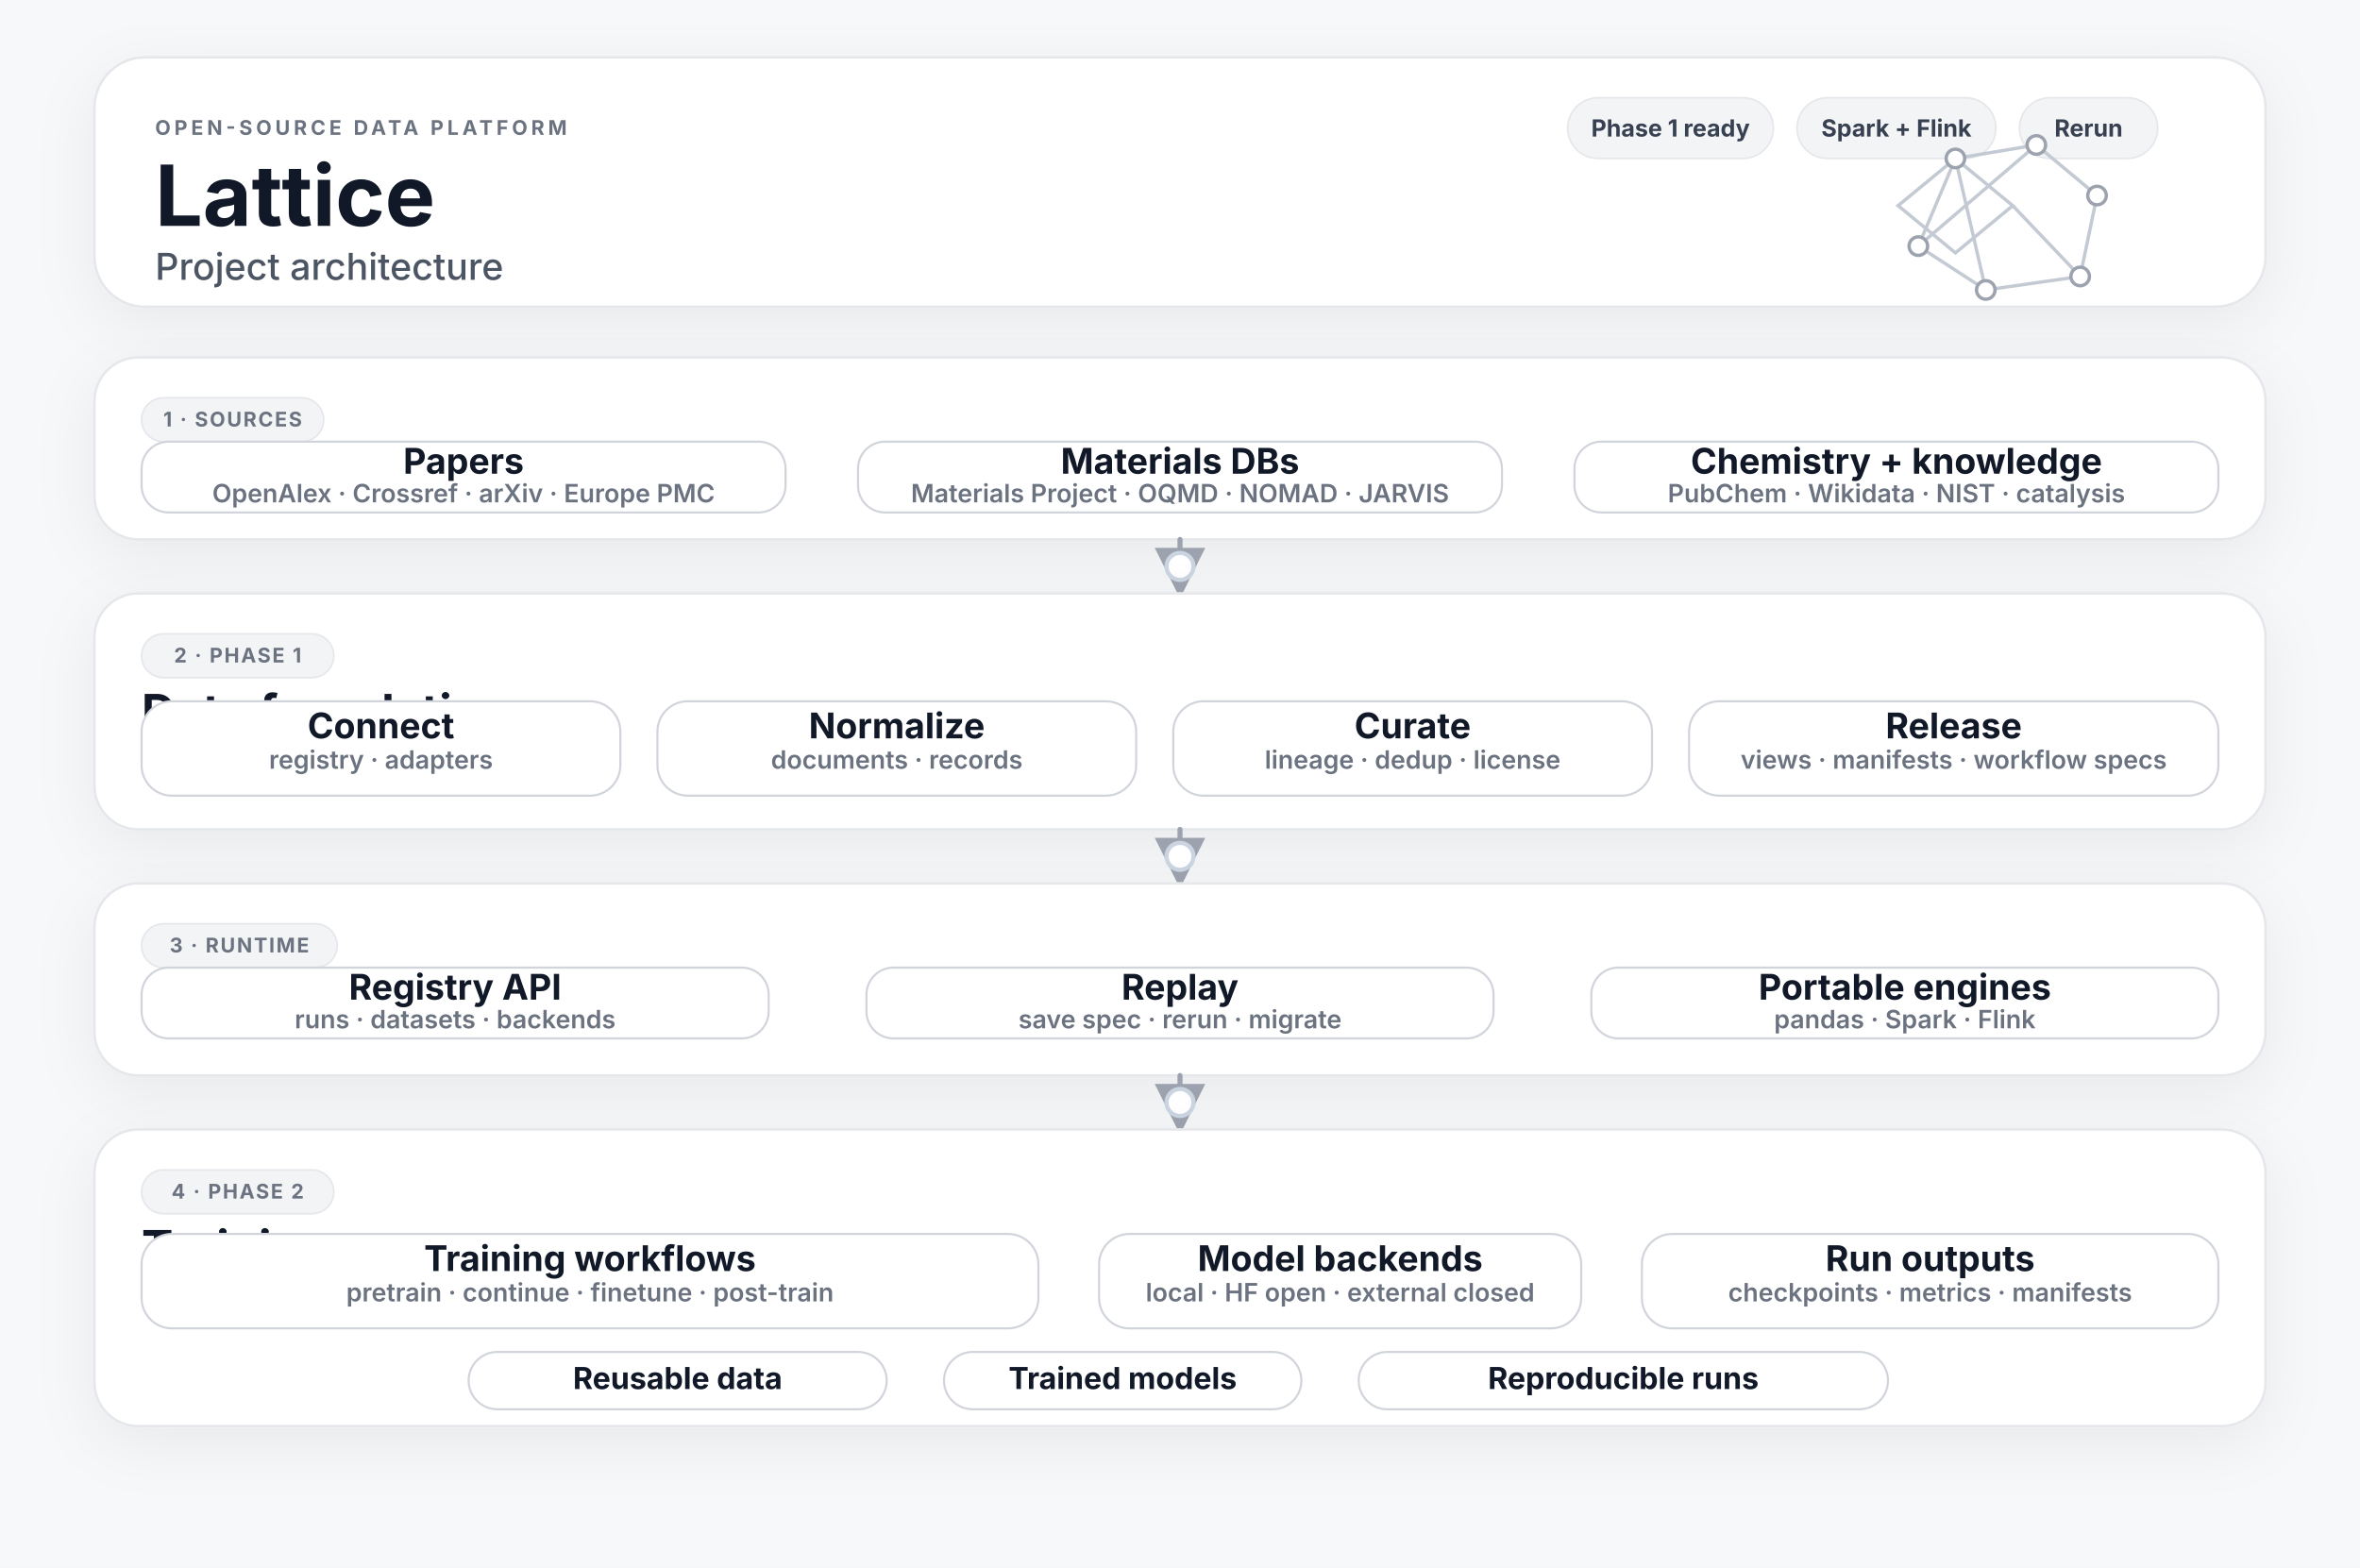
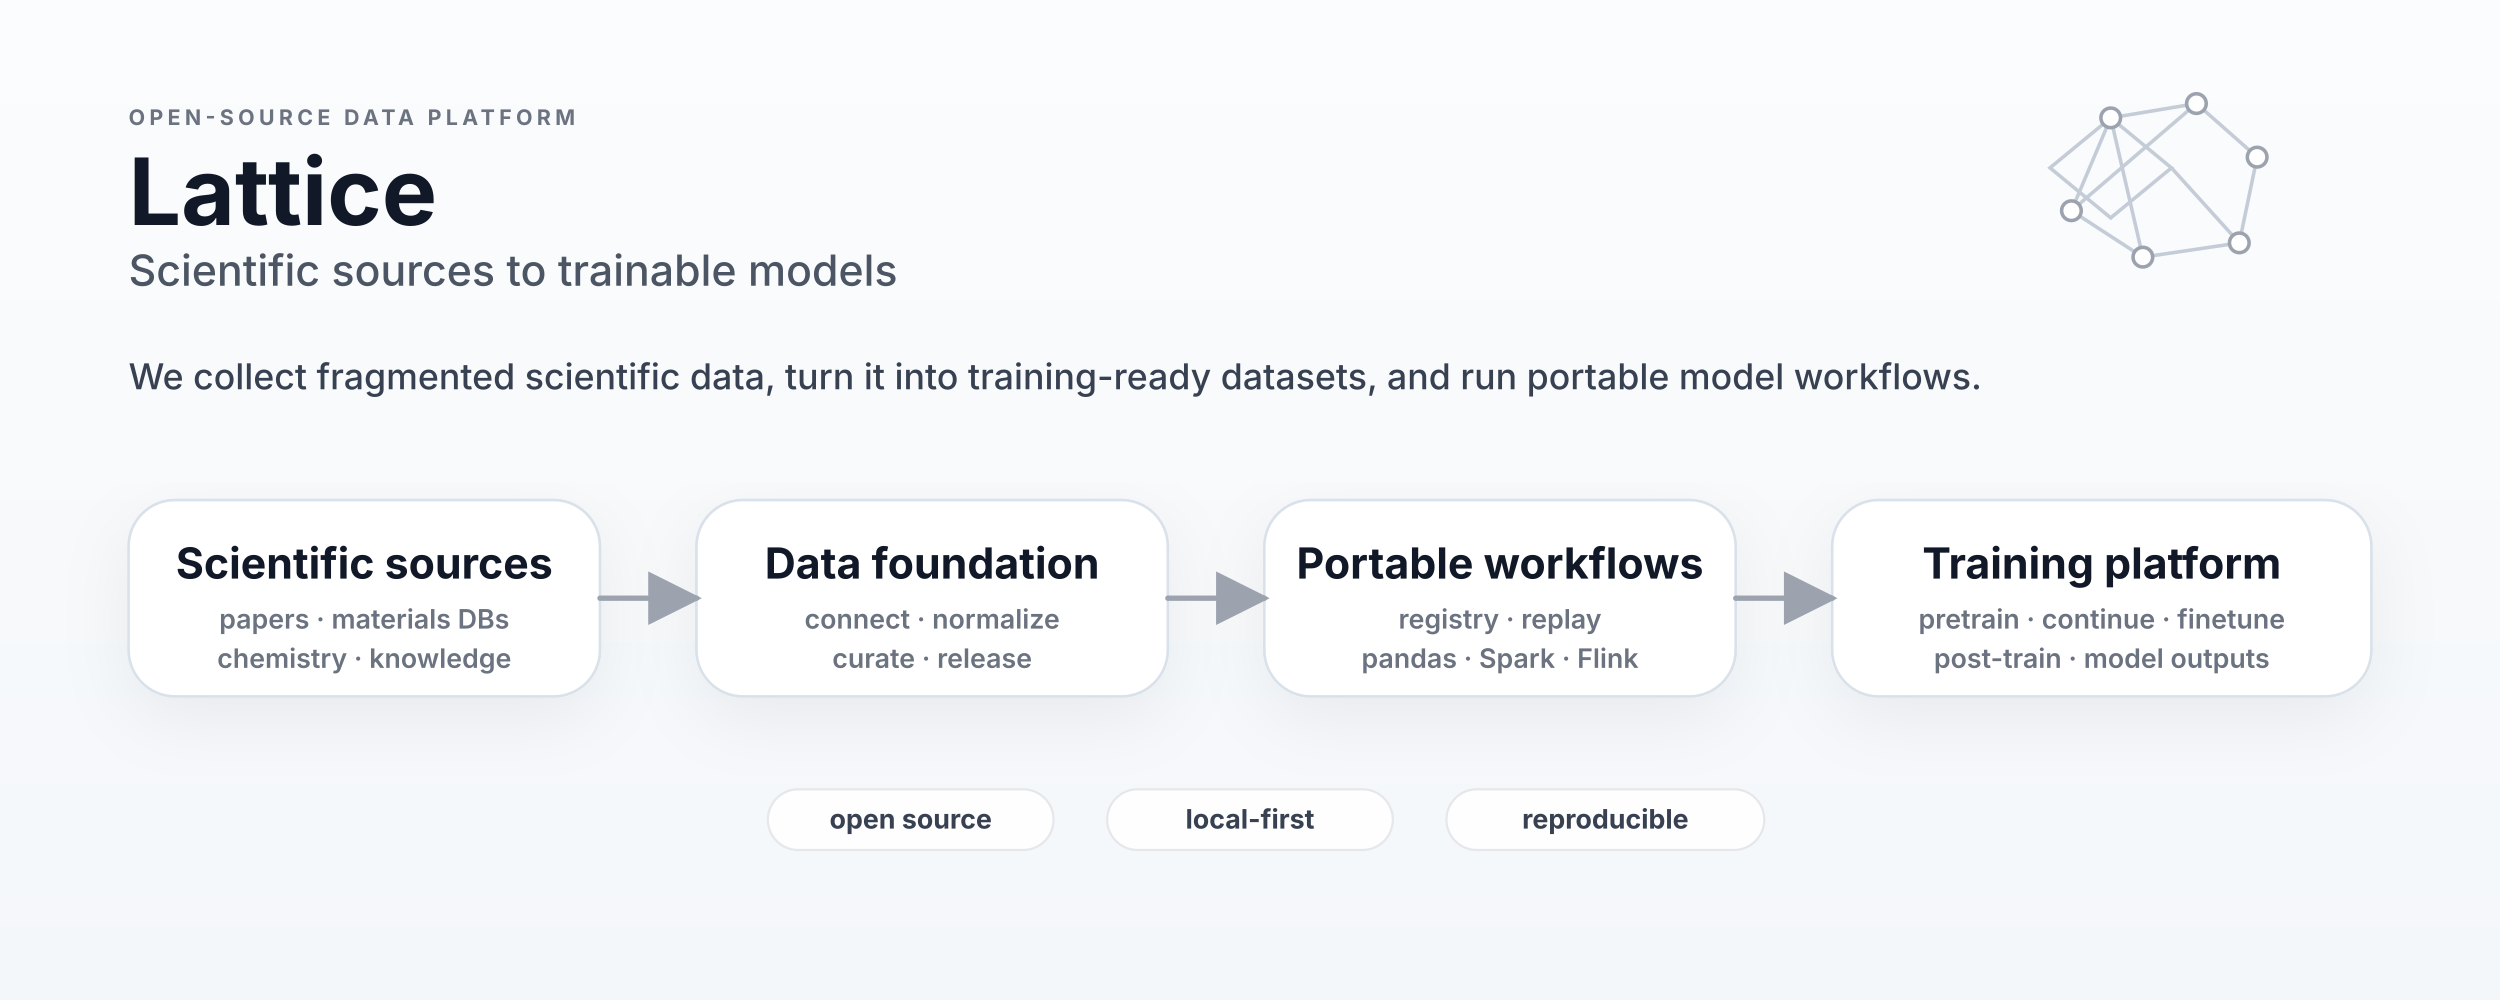
- <svg xmlns="http://www.w3.org/2000/svg" viewBox="0 0 1400 930" role="img" aria-labelledby="title desc">
+ <svg xmlns="http://www.w3.org/2000/svg" viewBox="0 0 1400 560" role="img" aria-labelledby="title desc">
  <defs>
+     <linearGradient id="bg" x1="0" y1="0" x2="0" y2="1">
+       <stop offset="0%" stop-color="#fbfcfd" />
+       <stop offset="100%" stop-color="#f4f7fa" />
+     </linearGradient>
    <filter id="shadow" x="-20%" y="-20%" width="140%" height="160%">
-       <feDropShadow dx="0" dy="10" stdDeviation="18" flood-color="#111827" flood-opacity="0.06" />
+       <feDropShadow dx="0" dy="12" stdDeviation="20" flood-color="#111827" flood-opacity="0.06" />
    </filter>
    <marker id="arrow" viewBox="0 0 12 12" refX="10" refY="6" markerWidth="12" markerHeight="12" orient="auto-start-reverse">
      <path d="M1 1 L11 6 L1 11 Z" fill="#9ca3af" />
    </marker>
    <style>
-       .bg { fill: #f7f8fa; }
-       .panel { fill: #ffffff; stroke: #e5e7eb; stroke-width: 1.5; filter: url(#shadow); }
-       .card { fill: #ffffff; stroke: #d1d5db; stroke-width: 1.25; }
-       .chip { fill: #f3f4f6; stroke: #e5e7eb; stroke-width: 1; }
-       .line { stroke: #9ca3af; stroke-width: 3; fill: none; marker-end: url(#arrow); stroke-linecap: round; }
-       .node { fill: #ffffff; stroke: #cbd5e1; stroke-width: 2.5; }
-       .kicker { font: 700 12px 'Inter','Segoe UI',Arial,sans-serif; letter-spacing: 0.18em; fill: #6b7280; }
-       .hero-title { font: 700 50px 'Inter','Segoe UI',Arial,sans-serif; fill: #111827; }
-       .hero-sub { font: 500 22px 'Inter','Segoe UI',Arial,sans-serif; fill: #4b5563; }
-       .pill { font: 700 14px 'Inter','Segoe UI',Arial,sans-serif; fill: #374151; }
-       .section-chip { font: 700 12px 'Inter','Segoe UI',Arial,sans-serif; letter-spacing: 0.08em; fill: #6b7280; }
-       .section-title { font: 700 28px 'Inter','Segoe UI',Arial,sans-serif; fill: #111827; }
-       .card-title { font: 700 21px 'Inter','Segoe UI',Arial,sans-serif; fill: #111827; }
-       .card-copy { font: 600 15px 'Inter','Segoe UI',Arial,sans-serif; fill: #6b7280; }
-       .footer-chip { font: 700 18px 'Inter','Segoe UI',Arial,sans-serif; fill: #111827; }
-       .motif { stroke: #c4cad4; stroke-width: 2; fill: none; }
+       .title { font: 700 52px 'Inter','Segoe UI',Arial,sans-serif; fill: #111827; }
+       .subtitle { font: 500 24px 'Inter','Segoe UI',Arial,sans-serif; fill: #4b5563; }
+       .kicker { font: 700 12px 'Inter','Segoe UI',Arial,sans-serif; letter-spacing: 0.2em; fill: #6b7280; }
+       .summary { font: 500 20px 'Inter','Segoe UI',Arial,sans-serif; fill: #374151; }
+       .node-title { font: 700 24px 'Inter','Segoe UI',Arial,sans-serif; fill: #111827; }
+       .node-copy { font: 600 15px 'Inter','Segoe UI',Arial,sans-serif; fill: #6b7280; }
+       .chip { font: 700 15px 'Inter','Segoe UI',Arial,sans-serif; fill: #374151; }
+       .pill { fill: rgba(255,255,255,0.96); stroke: #d9e1ea; stroke-width: 1.5; filter: url(#shadow); }
+       .small-pill { fill: rgba(255,255,255,0.92); stroke: #e5e7eb; stroke-width: 1.25; }
+       .flow { stroke: #9ca3af; stroke-width: 3; fill: none; marker-end: url(#arrow); stroke-linecap: round; }
+       .motif { stroke: #c4ccd7; stroke-width: 2; fill: none; }
      .motif-node { fill: #ffffff; stroke: #9ca3af; stroke-width: 2; }
    </style>
  </defs>
-   <rect width="1400" height="930" class="bg" />
-   <rect x="56" y="34" width="1288" height="148" rx="30" class="panel" />
-   <text x="92" y="80" class="kicker">OPEN-SOURCE DATA PLATFORM</text>
-   <text x="92" y="134" class="hero-title">Lattice</text>
-   <text x="92" y="166" class="hero-sub">Project architecture</text>
-   <rect x="930" y="58" width="122" height="36" rx="18" class="chip" />
-   <text x="991" y="81" text-anchor="middle" class="pill">Phase 1 ready</text>
-   <rect x="1066" y="58" width="118" height="36" rx="18" class="chip" />
-   <text x="1125" y="81" text-anchor="middle" class="pill">Spark + Flink</text>
-   <rect x="1198" y="58" width="82" height="36" rx="18" class="chip" />
-   <text x="1239" y="81" text-anchor="middle" class="pill">Rerun</text>
-   <path d="M1126 122 L1160 94 L1194 122 L1160 150 Z" class="motif" />
-   <path d="M1160 94 L1208 86 L1244 116 L1234 164 L1178 172 L1138 146 Z" class="motif" />
-   <line x1="1160" y1="94" x2="1178" y2="172" class="motif" />
-   <line x1="1208" y1="86" x2="1138" y2="146" class="motif" />
-   <line x1="1194" y1="122" x2="1234" y2="164" class="motif" />
-   <circle cx="1160" cy="94" r="5.5" class="motif-node" />
-   <circle cx="1208" cy="86" r="5.5" class="motif-node" />
-   <circle cx="1244" cy="116" r="5.5" class="motif-node" />
-   <circle cx="1234" cy="164" r="5.5" class="motif-node" />
-   <circle cx="1178" cy="172" r="5.5" class="motif-node" />
-   <circle cx="1138" cy="146" r="5.5" class="motif-node" />
-   <rect x="56" y="212" width="1288" height="108" rx="26" class="panel" />
-   <rect x="84" y="236" width="108" height="26" rx="13" class="chip" />
-   <text x="138" y="253" text-anchor="middle" class="section-chip">1 · SOURCES</text>
-   <text x="84" y="292" class="section-title">Scientific inputs</text>
-   <rect x="84" y="262" width="382" height="42" rx="16" class="card" />
-   <text x="275" y="281" text-anchor="middle" class="card-title">Papers</text>
-   <text x="275" y="298" text-anchor="middle" class="card-copy">OpenAlex · Crossref · arXiv · Europe PMC</text>
-   <rect x="509" y="262" width="382" height="42" rx="16" class="card" />
-   <text x="700" y="281" text-anchor="middle" class="card-title">Materials DBs</text>
-   <text x="700" y="298" text-anchor="middle" class="card-copy">Materials Project · OQMD · NOMAD · JARVIS</text>
-   <rect x="934" y="262" width="382" height="42" rx="16" class="card" />
-   <text x="1125" y="281" text-anchor="middle" class="card-title">Chemistry + knowledge</text>
-   <text x="1125" y="298" text-anchor="middle" class="card-copy">PubChem · Wikidata · NIST · catalysis</text>
-   <line x1="700" y1="320" x2="700" y2="352" class="line" />
-   <circle cx="700" cy="336" r="8" class="node" />
-   <rect x="56" y="352" width="1288" height="140" rx="26" class="panel" />
-   <rect x="84" y="376" width="114" height="26" rx="13" class="chip" />
-   <text x="141" y="393" text-anchor="middle" class="section-chip">2 · PHASE 1</text>
-   <text x="84" y="432" class="section-title">Data foundation</text>
-   <rect x="84" y="416" width="284" height="56" rx="18" class="card" />
-   <text x="226" y="438" text-anchor="middle" class="card-title">Connect</text>
-   <text x="226" y="456" text-anchor="middle" class="card-copy">registry · adapters</text>
-   <rect x="390" y="416" width="284" height="56" rx="18" class="card" />
-   <text x="532" y="438" text-anchor="middle" class="card-title">Normalize</text>
-   <text x="532" y="456" text-anchor="middle" class="card-copy">documents · records</text>
-   <rect x="696" y="416" width="284" height="56" rx="18" class="card" />
-   <text x="838" y="438" text-anchor="middle" class="card-title">Curate</text>
-   <text x="838" y="456" text-anchor="middle" class="card-copy">lineage · dedup · license</text>
-   <rect x="1002" y="416" width="314" height="56" rx="18" class="card" />
-   <text x="1159" y="438" text-anchor="middle" class="card-title">Release</text>
-   <text x="1159" y="456" text-anchor="middle" class="card-copy">views · manifests · workflow specs</text>
-   <line x1="700" y1="492" x2="700" y2="524" class="line" />
-   <circle cx="700" cy="508" r="8" class="node" />
-   <rect x="56" y="524" width="1288" height="114" rx="26" class="panel" />
-   <rect x="84" y="548" width="116" height="26" rx="13" class="chip" />
-   <text x="142" y="565" text-anchor="middle" class="section-chip">3 · RUNTIME</text>
-   <text x="84" y="604" class="section-title">Control plane</text>
-   <rect x="84" y="574" width="372" height="42" rx="16" class="card" />
-   <text x="270" y="593" text-anchor="middle" class="card-title">Registry API</text>
-   <text x="270" y="610" text-anchor="middle" class="card-copy">runs · datasets · backends</text>
-   <rect x="514" y="574" width="372" height="42" rx="16" class="card" />
-   <text x="700" y="593" text-anchor="middle" class="card-title">Replay</text>
-   <text x="700" y="610" text-anchor="middle" class="card-copy">save spec · rerun · migrate</text>
-   <rect x="944" y="574" width="372" height="42" rx="16" class="card" />
-   <text x="1130" y="593" text-anchor="middle" class="card-title">Portable engines</text>
-   <text x="1130" y="610" text-anchor="middle" class="card-copy">pandas · Spark · Flink</text>
-   <line x1="700" y1="638" x2="700" y2="670" class="line" />
-   <circle cx="700" cy="654" r="8" class="node" />
-   <rect x="56" y="670" width="1288" height="176" rx="26" class="panel" />
-   <rect x="84" y="694" width="114" height="26" rx="13" class="chip" />
-   <text x="141" y="711" text-anchor="middle" class="section-chip">4 · PHASE 2</text>
-   <text x="84" y="750" class="section-title">Training</text>
-   <rect x="84" y="732" width="532" height="56" rx="18" class="card" />
-   <text x="350" y="754" text-anchor="middle" class="card-title">Training workflows</text>
-   <text x="350" y="772" text-anchor="middle" class="card-copy">pretrain · continue · finetune · post-train</text>
-   <rect x="652" y="732" width="286" height="56" rx="18" class="card" />
-   <text x="795" y="754" text-anchor="middle" class="card-title">Model backends</text>
-   <text x="795" y="772" text-anchor="middle" class="card-copy">local · HF open · external closed</text>
-   <rect x="974" y="732" width="342" height="56" rx="18" class="card" />
-   <text x="1145" y="754" text-anchor="middle" class="card-title">Run outputs</text>
-   <text x="1145" y="772" text-anchor="middle" class="card-copy">checkpoints · metrics · manifests</text>
-   <rect x="278" y="802" width="248" height="34" rx="17" class="card" />
-   <text x="402" y="824" text-anchor="middle" class="footer-chip">Reusable data</text>
-   <rect x="560" y="802" width="212" height="34" rx="17" class="card" />
-   <text x="666" y="824" text-anchor="middle" class="footer-chip">Trained models</text>
-   <rect x="806" y="802" width="314" height="34" rx="17" class="card" />
-   <text x="963" y="824" text-anchor="middle" class="footer-chip">Reproducible runs</text>
+   <rect width="1400" height="560" fill="url(#bg)" />
+   <text x="72" y="70" class="kicker">OPEN-SOURCE DATA PLATFORM</text>
+   <text x="72" y="126" class="title">Lattice</text>
+   <text x="72" y="160" class="subtitle">Scientific sources to trainable models</text>
+   <text x="72" y="218" class="summary">We collect fragmented scientific data, turn it into training-ready datasets, and run portable model workflows.</text>
+   <path d="M1148 94 L1182 66 L1216 94 L1182 122 Z" class="motif" />
+   <path d="M1182 66 L1230 58 L1264 88 L1254 136 L1200 144 L1160 118 Z" class="motif" />
+   <line x1="1182" y1="66" x2="1200" y2="144" class="motif" />
+   <line x1="1230" y1="58" x2="1160" y2="118" class="motif" />
+   <line x1="1216" y1="94" x2="1254" y2="136" class="motif" />
+   <circle cx="1182" cy="66" r="5.5" class="motif-node" />
+   <circle cx="1230" cy="58" r="5.5" class="motif-node" />
+   <circle cx="1264" cy="88" r="5.5" class="motif-node" />
+   <circle cx="1254" cy="136" r="5.5" class="motif-node" />
+   <circle cx="1200" cy="144" r="5.5" class="motif-node" />
+   <circle cx="1160" cy="118" r="5.5" class="motif-node" />
+   <rect x="72" y="280" width="264" height="110" rx="26" class="pill" />
+   <text x="204" y="324" text-anchor="middle" class="node-title">Scientific sources</text>
+   <text x="204" y="352" text-anchor="middle" class="node-copy">papers · materials DBs</text>
+   <text x="204" y="374" text-anchor="middle" class="node-copy">chemistry · knowledge</text>
+   <rect x="390" y="280" width="264" height="110" rx="26" class="pill" />
+   <text x="522" y="324" text-anchor="middle" class="node-title">Data foundation</text>
+   <text x="522" y="352" text-anchor="middle" class="node-copy">connect · normalize</text>
+   <text x="522" y="374" text-anchor="middle" class="node-copy">curate · release</text>
+   <rect x="708" y="280" width="264" height="110" rx="26" class="pill" />
+   <text x="840" y="324" text-anchor="middle" class="node-title">Portable workflows</text>
+   <text x="840" y="352" text-anchor="middle" class="node-copy">registry · replay</text>
+   <text x="840" y="374" text-anchor="middle" class="node-copy">pandas · Spark · Flink</text>
+   <rect x="1026" y="280" width="302" height="110" rx="26" class="pill" />
+   <text x="1177" y="324" text-anchor="middle" class="node-title">Training platform</text>
+   <text x="1177" y="352" text-anchor="middle" class="node-copy">pretrain · continue · finetune</text>
+   <text x="1177" y="374" text-anchor="middle" class="node-copy">post-train · model outputs</text>
+   <line x1="336" y1="335" x2="390" y2="335" class="flow" />
+   <line x1="654" y1="335" x2="708" y2="335" class="flow" />
+   <line x1="972" y1="335" x2="1026" y2="335" class="flow" />
+   <rect x="430" y="442" width="160" height="34" rx="17" class="small-pill" />
+   <text x="510" y="464" text-anchor="middle" class="chip">open source</text>
+   <rect x="620" y="442" width="160" height="34" rx="17" class="small-pill" />
+   <text x="700" y="464" text-anchor="middle" class="chip">local-first</text>
+   <rect x="810" y="442" width="178" height="34" rx="17" class="small-pill" />
+   <text x="899" y="464" text-anchor="middle" class="chip">reproducible</text>
</svg>
